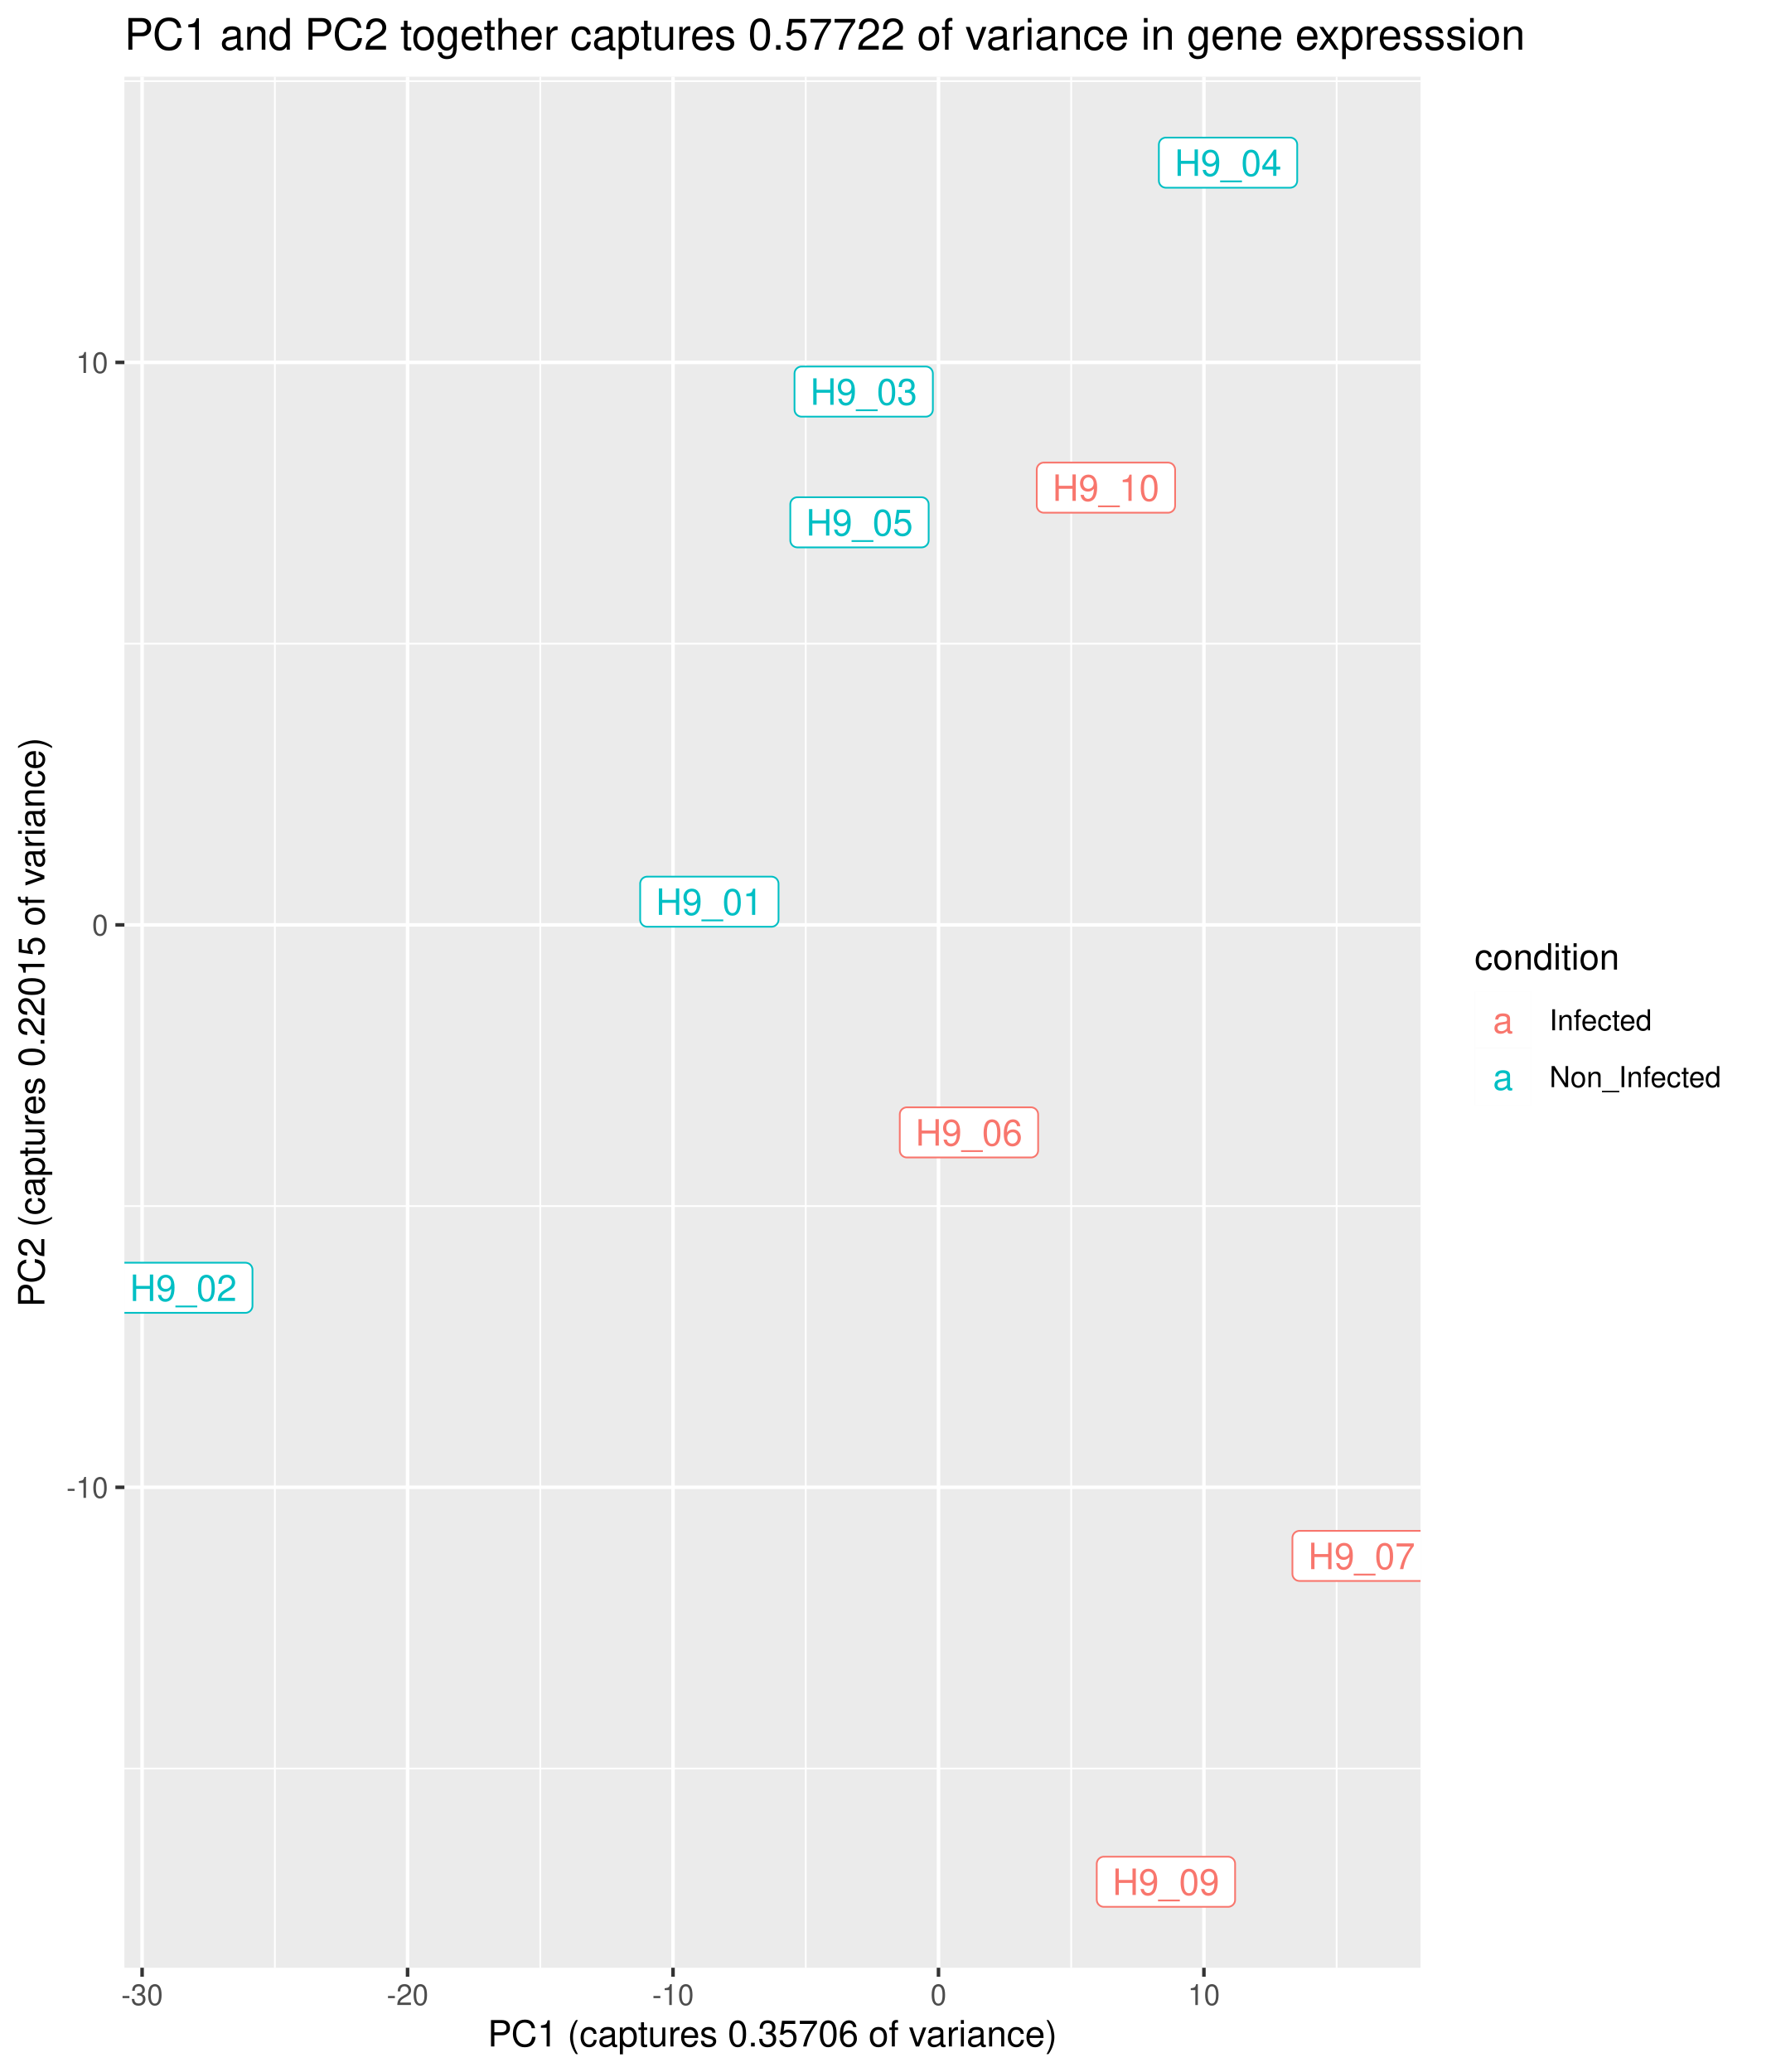
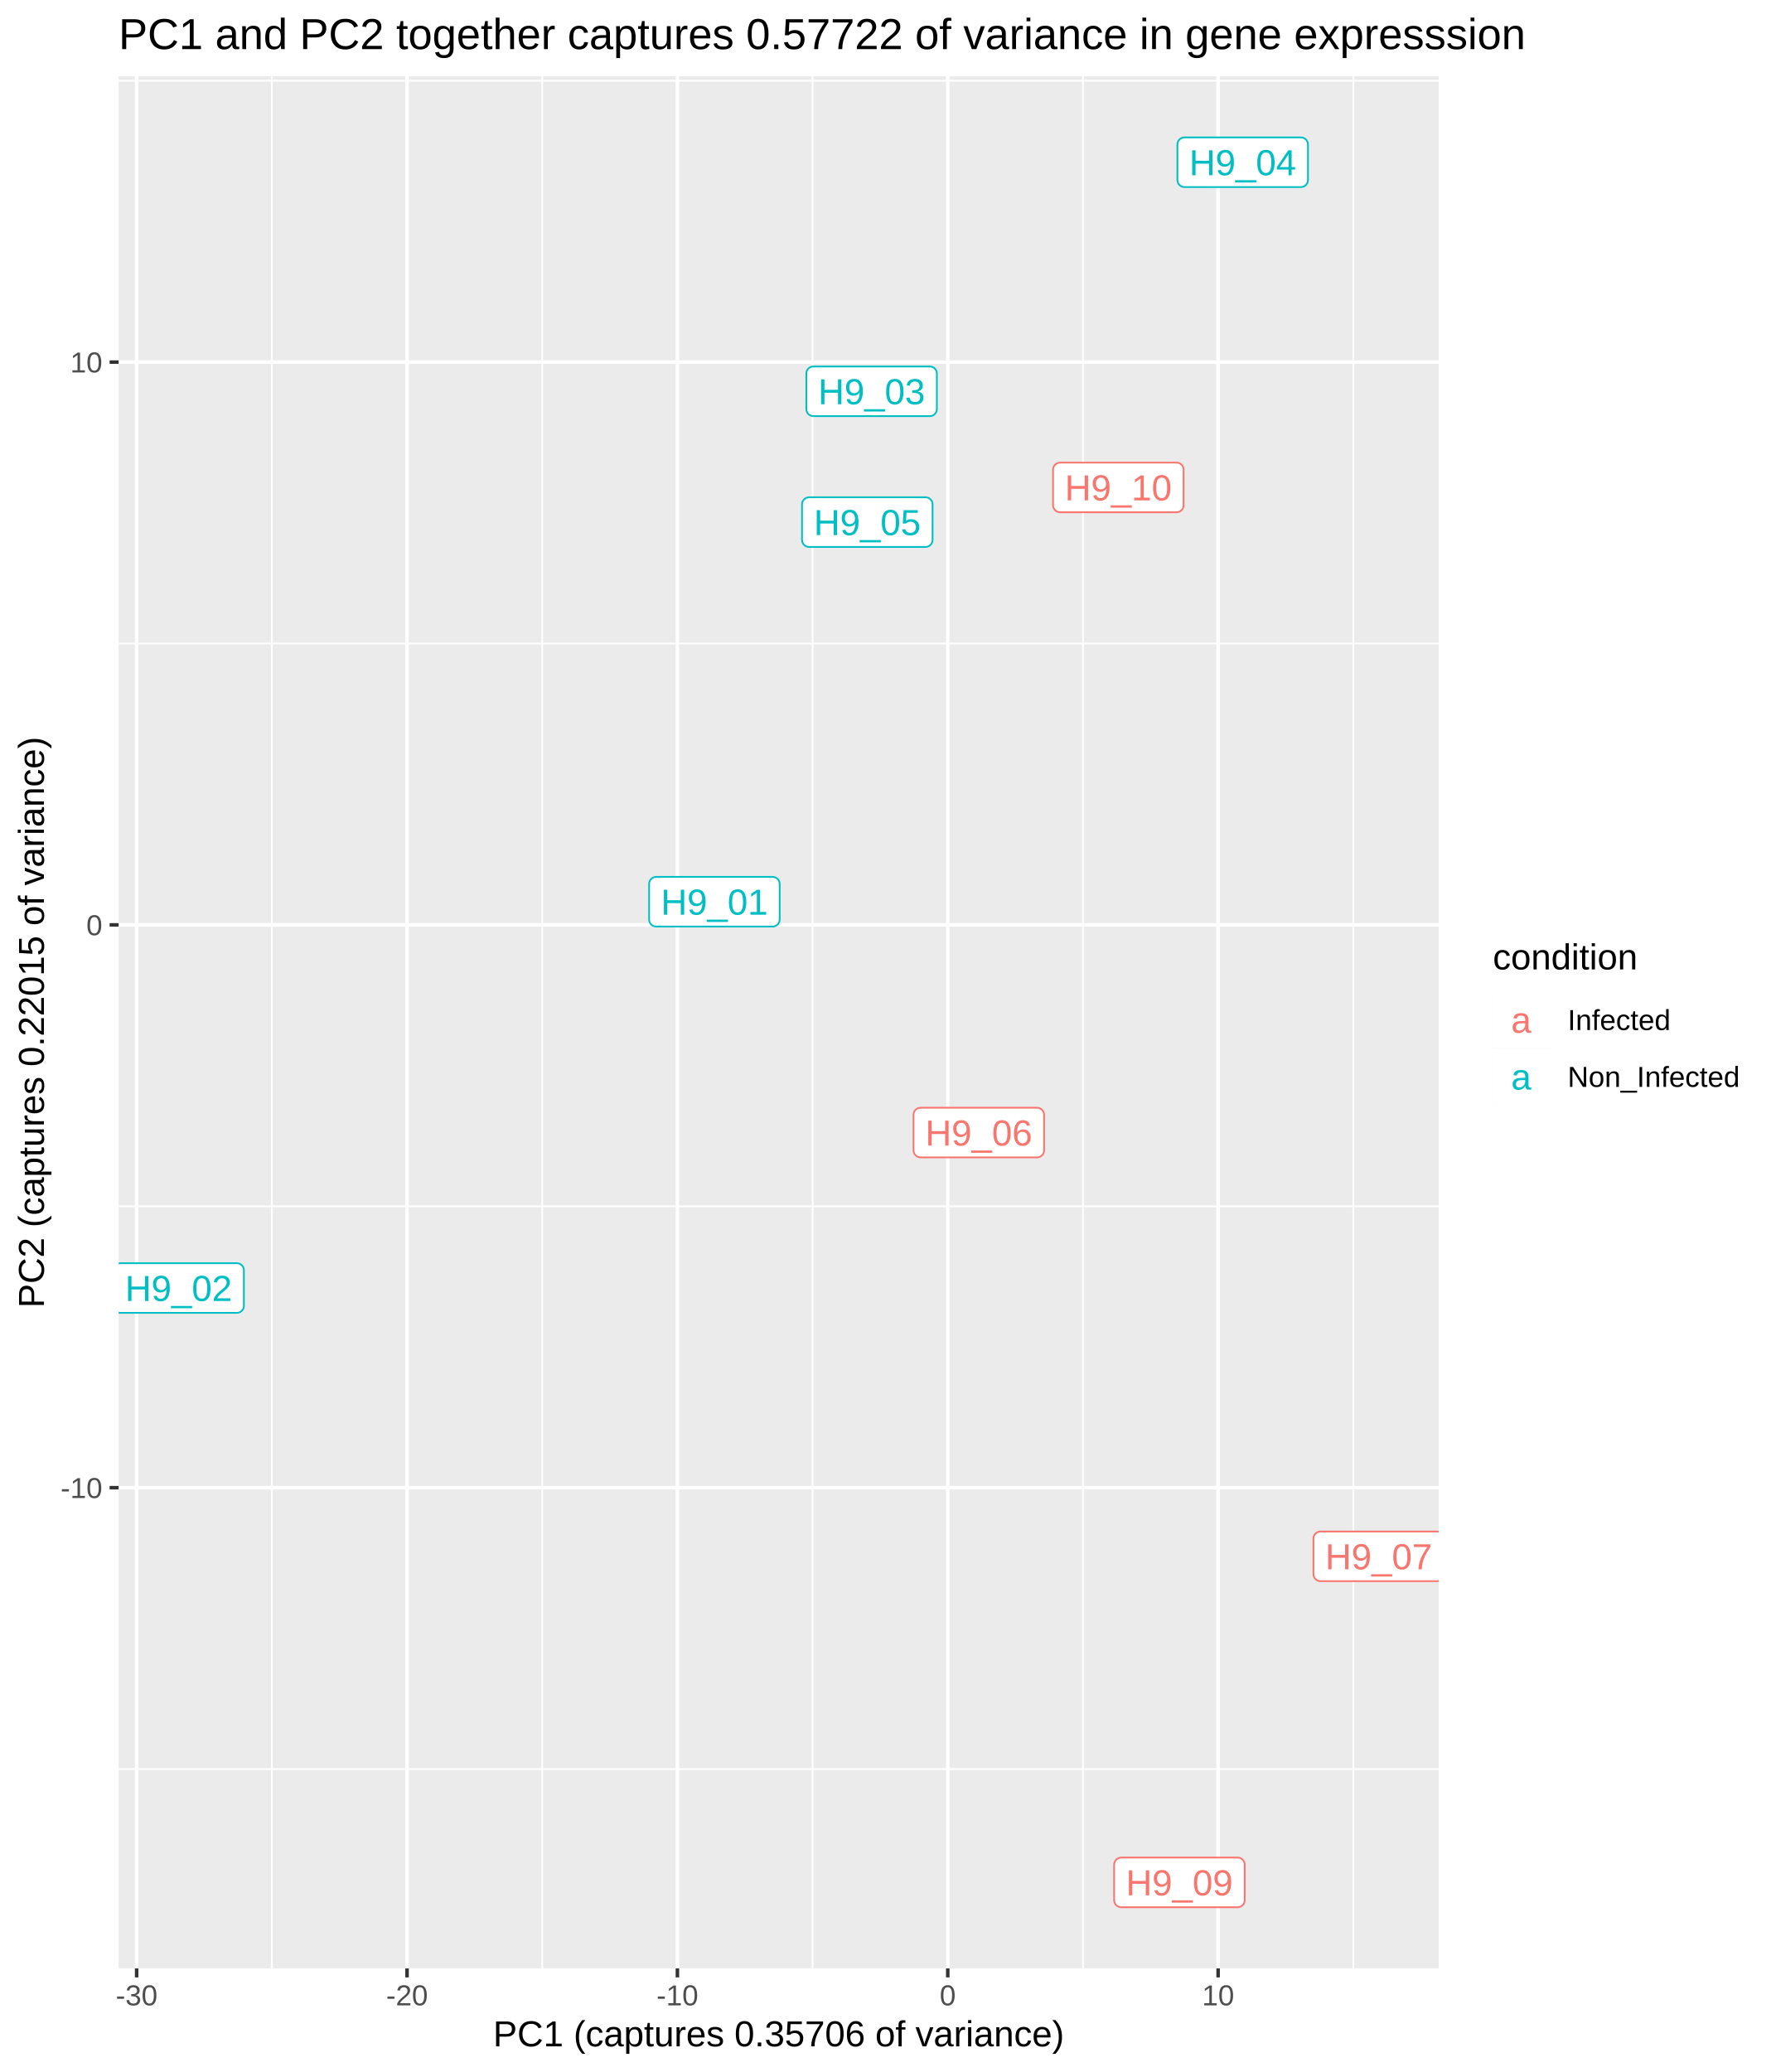
<svg xmlns="http://www.w3.org/2000/svg" class="svglite" width="540.00pt" height="630.00pt" viewBox="0 0 540.00 630.00">
  <defs>
    <style type="text/css">
    .svglite line, .svglite polyline, .svglite polygon, .svglite path, .svglite rect, .svglite circle {
      fill: none;
      stroke: #000000;
      stroke-linecap: round;
      stroke-linejoin: round;
      stroke-miterlimit: 10.00;
    }
    .svglite text {
      white-space: pre;
    }
  </style>
  </defs>
  <rect width="100%" height="100%" style="stroke: none; fill: #FFFFFF;" />
  <defs>
    <clipPath id="cpMC4wMHw1NDAuMDB8MC4wMHw2MzAuMDA=">
      <rect x="0.00" y="0.00" width="540.00" height="630.00" />
    </clipPath>
  </defs>
  <g clip-path="url(#cpMC4wMHw1NDAuMDB8MC4wMHw2MzAuMDA=)">
-     <rect x="0.00" y="0.00" width="540.00" height="630.00" style="stroke-width: 1.07; stroke: #FFFFFF; fill: #FFFFFF;" />
+     <rect x="0" y="0.00" width="540.00" height="630.00" style="stroke-width: 1.07; stroke: #FFFFFF; fill: #FFFFFF;" />
  </g>
  <defs>
-     <clipPath id="cpMzcuODN8NDMxLjk0fDIzLjMyfDU5OC4yOQ==">
-       <rect x="37.83" y="23.32" width="394.12" height="574.97" />
+     <clipPath id="cpMzYuMDd8NDM3LjQ4fDIzLjE4fDU5OC41MA==">
+       <rect x="36.07" y="23.18" width="401.41" height="575.33" />
    </clipPath>
  </defs>
-   <g clip-path="url(#cpMzcuODN8NDMxLjk0fDIzLjMyfDU5OC4yOQ==)">
-     <rect x="37.83" y="23.32" width="394.12" height="574.97" style="stroke-width: 1.07; stroke: none; fill: #EBEBEB;" />
-     <polyline points="37.83,537.73 431.94,537.73 " style="stroke-width: 0.53; stroke: #FFFFFF; stroke-linecap: butt;" />
-     <polyline points="37.83,366.72 431.94,366.72 " style="stroke-width: 0.53; stroke: #FFFFFF; stroke-linecap: butt;" />
-     <polyline points="37.83,195.70 431.94,195.70 " style="stroke-width: 0.53; stroke: #FFFFFF; stroke-linecap: butt;" />
-     <polyline points="37.83,24.68 431.94,24.68 " style="stroke-width: 0.53; stroke: #FFFFFF; stroke-linecap: butt;" />
-     <polyline points="83.57,598.29 83.57,23.32 " style="stroke-width: 0.53; stroke: #FFFFFF; stroke-linecap: butt;" />
-     <polyline points="164.29,598.29 164.29,23.32 " style="stroke-width: 0.53; stroke: #FFFFFF; stroke-linecap: butt;" />
-     <polyline points="245.01,598.29 245.01,23.32 " style="stroke-width: 0.53; stroke: #FFFFFF; stroke-linecap: butt;" />
-     <polyline points="325.72,598.29 325.72,23.32 " style="stroke-width: 0.53; stroke: #FFFFFF; stroke-linecap: butt;" />
-     <polyline points="406.44,598.29 406.44,23.32 " style="stroke-width: 0.53; stroke: #FFFFFF; stroke-linecap: butt;" />
-     <polyline points="37.83,452.22 431.94,452.22 " style="stroke-width: 1.07; stroke: #FFFFFF; stroke-linecap: butt;" />
-     <polyline points="37.83,281.21 431.94,281.21 " style="stroke-width: 1.07; stroke: #FFFFFF; stroke-linecap: butt;" />
-     <polyline points="37.83,110.19 431.94,110.19 " style="stroke-width: 1.07; stroke: #FFFFFF; stroke-linecap: butt;" />
-     <polyline points="43.21,598.29 43.21,23.32 " style="stroke-width: 1.07; stroke: #FFFFFF; stroke-linecap: butt;" />
-     <polyline points="123.93,598.29 123.93,23.32 " style="stroke-width: 1.07; stroke: #FFFFFF; stroke-linecap: butt;" />
-     <polyline points="204.65,598.29 204.65,23.32 " style="stroke-width: 1.07; stroke: #FFFFFF; stroke-linecap: butt;" />
-     <polyline points="285.37,598.29 285.37,23.32 " style="stroke-width: 1.07; stroke: #FFFFFF; stroke-linecap: butt;" />
-     <polyline points="366.08,598.29 366.08,23.32 " style="stroke-width: 1.07; stroke: #FFFFFF; stroke-linecap: butt;" />
-     <polygon points="196.82,281.78 234.57,281.78 234.48,281.78 234.83,281.77 235.17,281.70 235.49,281.58 235.79,281.40 236.06,281.18 236.29,280.92 236.48,280.63 236.62,280.31 236.70,279.97 236.73,279.62 236.73,279.62 236.73,268.70 236.73,268.70 236.70,268.36 236.62,268.02 236.48,267.70 236.29,267.40 236.06,267.14 235.79,266.92 235.49,266.75 235.17,266.63 234.83,266.56 234.57,266.54 196.82,266.54 197.08,266.56 196.73,266.54 196.39,266.59 196.05,266.68 195.74,266.83 195.45,267.03 195.20,267.27 194.99,267.55 194.83,267.86 194.72,268.19 194.66,268.53 194.66,268.70 194.66,279.62 194.66,279.45 194.66,279.80 194.72,280.14 194.83,280.47 194.99,280.78 195.20,281.06 195.45,281.30 195.74,281.50 196.05,281.64 196.39,281.74 196.73,281.78 " style="stroke-width: 0.53; stroke: #00BFC4; fill: #FFFFFF;" />
-     <text x="215.69" y="278.18" text-anchor="middle" style="font-size: 11.04px;fill: #00BFC4; font-family: &quot;Nimbus Sans&quot;;" textLength="34.87px" lengthAdjust="spacingAndGlyphs">H9_01</text>
-     <polygon points="36.86,399.17 74.61,399.17 74.53,399.17 74.87,399.16 75.22,399.09 75.54,398.96 75.84,398.79 76.11,398.57 76.34,398.31 76.53,398.02 76.66,397.70 76.75,397.36 76.77,397.01 76.77,397.01 76.77,386.09 76.77,386.09 76.75,385.74 76.66,385.41 76.53,385.09 76.34,384.79 76.11,384.53 75.84,384.31 75.54,384.14 75.22,384.02 74.87,383.95 74.61,383.93 36.86,383.93 37.12,383.95 36.78,383.93 36.43,383.97 36.10,384.07 35.78,384.22 35.50,384.42 35.25,384.66 35.04,384.94 34.88,385.24 34.77,385.57 34.71,385.92 34.70,386.09 34.70,397.01 34.71,396.84 34.71,397.19 34.77,397.53 34.88,397.86 35.04,398.17 35.25,398.45 35.50,398.69 35.78,398.88 36.10,399.03 36.43,399.13 36.78,399.17 " style="stroke-width: 0.53; stroke: #00BFC4; fill: #FFFFFF;" />
-     <text x="55.74" y="395.57" text-anchor="middle" style="font-size: 11.04px;fill: #00BFC4; font-family: &quot;Nimbus Sans&quot;;" textLength="34.87px" lengthAdjust="spacingAndGlyphs">H9_02</text>
-     <polygon points="243.75,126.68 281.50,126.68 281.41,126.68 281.76,126.67 282.10,126.60 282.43,126.47 282.73,126.30 283.00,126.08 283.23,125.82 283.41,125.53 283.55,125.21 283.63,124.87 283.66,124.52 283.66,124.52 283.66,113.60 283.66,113.60 283.63,113.25 283.55,112.92 283.41,112.60 283.23,112.30 283.00,112.04 282.73,111.82 282.43,111.65 282.10,111.52 281.76,111.46 281.50,111.44 243.75,111.44 244.01,111.46 243.66,111.44 243.32,111.48 242.99,111.58 242.67,111.73 242.38,111.93 242.13,112.17 241.93,112.44 241.76,112.75 241.65,113.08 241.60,113.43 241.59,113.60 241.59,124.52 241.60,124.35 241.60,124.70 241.65,125.04 241.76,125.37 241.93,125.68 242.13,125.95 242.38,126.19 242.67,126.39 242.99,126.54 243.32,126.64 243.66,126.68 " style="stroke-width: 0.53; stroke: #00BFC4; fill: #FFFFFF;" />
-     <text x="262.63" y="123.08" text-anchor="middle" style="font-size: 11.04px;fill: #00BFC4; font-family: &quot;Nimbus Sans&quot;;" textLength="34.87px" lengthAdjust="spacingAndGlyphs">H9_03</text>
-     <polygon points="354.54,57.08 392.29,57.08 392.20,57.08 392.55,57.06 392.89,56.99 393.22,56.87 393.52,56.70 393.79,56.48 394.02,56.22 394.20,55.92 394.34,55.60 394.42,55.26 394.45,54.92 394.45,54.92 394.45,44.00 394.45,44.00 394.42,43.65 394.34,43.31 394.20,42.99 394.02,42.70 393.79,42.44 393.52,42.22 393.22,42.04 392.89,41.92 392.55,41.85 392.29,41.84 354.54,41.84 354.80,41.85 354.45,41.84 354.11,41.88 353.77,41.98 353.46,42.12 353.17,42.32 352.92,42.56 352.71,42.84 352.55,43.15 352.44,43.48 352.39,43.82 352.38,44.00 352.38,54.92 352.39,54.74 352.39,55.09 352.44,55.43 352.55,55.76 352.71,56.07 352.92,56.35 353.17,56.59 353.46,56.79 353.77,56.94 354.11,57.03 354.45,57.08 " style="stroke-width: 0.53; stroke: #00BFC4; fill: #FFFFFF;" />
-     <text x="373.41" y="53.48" text-anchor="middle" style="font-size: 11.04px;fill: #00BFC4; font-family: &quot;Nimbus Sans&quot;;" textLength="34.87px" lengthAdjust="spacingAndGlyphs">H9_04</text>
-     <polygon points="242.47,166.44 280.22,166.44 280.13,166.43 280.48,166.42 280.82,166.35 281.14,166.23 281.44,166.05 281.71,165.83 281.94,165.57 282.13,165.28 282.27,164.96 282.35,164.62 282.38,164.28 282.38,164.28 282.38,153.35 282.38,153.35 282.35,153.01 282.27,152.67 282.13,152.35 281.94,152.06 281.71,151.80 281.44,151.58 281.14,151.40 280.82,151.28 280.48,151.21 280.22,151.19 242.47,151.19 242.73,151.21 242.38,151.19 242.04,151.24 241.70,151.33 241.39,151.48 241.10,151.68 240.85,151.92 240.64,152.20 240.48,152.51 240.37,152.84 240.32,153.18 240.31,153.35 240.31,164.28 240.32,164.10 240.32,164.45 240.37,164.79 240.48,165.12 240.64,165.43 240.85,165.71 241.10,165.95 241.39,166.15 241.70,166.30 242.04,166.39 242.38,166.43 " style="stroke-width: 0.53; stroke: #00BFC4; fill: #FFFFFF;" />
-     <text x="261.34" y="162.84" text-anchor="middle" style="font-size: 11.04px;fill: #00BFC4; font-family: &quot;Nimbus Sans&quot;;" textLength="34.87px" lengthAdjust="spacingAndGlyphs">H9_05</text>
-     <polygon points="275.76,351.93 313.51,351.93 313.42,351.93 313.77,351.92 314.11,351.85 314.43,351.72 314.73,351.55 315.00,351.33 315.23,351.07 315.42,350.77 315.56,350.46 315.64,350.12 315.67,349.77 315.67,349.77 315.67,338.85 315.67,338.85 315.64,338.50 315.56,338.16 315.42,337.84 315.23,337.55 315.00,337.29 314.73,337.07 314.43,336.90 314.11,336.77 313.77,336.70 313.51,336.69 275.76,336.69 276.02,336.70 275.67,336.69 275.33,336.73 274.99,336.83 274.68,336.98 274.39,337.18 274.14,337.42 273.93,337.69 273.77,338.00 273.66,338.33 273.61,338.67 273.60,338.85 273.60,349.77 273.61,349.60 273.61,349.94 273.66,350.29 273.77,350.62 273.93,350.93 274.14,351.20 274.39,351.44 274.68,351.64 274.99,351.79 275.33,351.89 275.67,351.93 " style="stroke-width: 0.53; stroke: #F8766D; fill: #FFFFFF;" />
-     <text x="294.63" y="348.33" text-anchor="middle" style="font-size: 11.04px;fill: #F8766D; font-family: &quot;Nimbus Sans&quot;;" textLength="34.87px" lengthAdjust="spacingAndGlyphs">H9_06</text>
-     <polygon points="395.15,480.70 432.90,480.70 432.81,480.70 433.16,480.68 433.50,480.61 433.83,480.49 434.13,480.32 434.40,480.10 434.63,479.84 434.81,479.54 434.95,479.22 435.03,478.88 435.06,478.54 435.06,478.54 435.06,467.62 435.06,467.62 435.03,467.27 434.95,466.93 434.81,466.61 434.63,466.32 434.40,466.06 434.13,465.84 433.83,465.66 433.50,465.54 433.16,465.47 432.90,465.46 395.15,465.46 395.41,465.47 395.06,465.46 394.72,465.50 394.39,465.60 394.07,465.75 393.79,465.94 393.53,466.18 393.33,466.46 393.16,466.77 393.05,467.10 393.00,467.44 392.99,467.62 392.99,478.54 393.00,478.36 393.00,478.71 393.05,479.06 393.16,479.38 393.33,479.69 393.53,479.97 393.79,480.21 394.07,480.41 394.39,480.56 394.72,480.65 395.06,480.70 " style="stroke-width: 0.53; stroke: #F8766D; fill: #FFFFFF;" />
-     <text x="414.03" y="477.10" text-anchor="middle" style="font-size: 11.04px;fill: #F8766D; font-family: &quot;Nimbus Sans&quot;;" textLength="34.87px" lengthAdjust="spacingAndGlyphs">H9_07</text>
-     <polygon points="335.65,579.78 373.40,579.78 373.32,579.78 373.66,579.77 374.01,579.70 374.33,579.57 374.63,579.40 374.90,579.18 375.13,578.92 375.32,578.62 375.45,578.30 375.54,577.97 375.56,577.62 375.56,577.62 375.56,566.70 375.56,566.70 375.54,566.35 375.45,566.01 375.32,565.69 375.13,565.40 374.90,565.14 374.63,564.92 374.33,564.75 374.01,564.62 373.66,564.55 373.40,564.54 335.65,564.54 335.92,564.55 335.57,564.54 335.22,564.58 334.89,564.68 334.57,564.83 334.29,565.03 334.04,565.27 333.83,565.54 333.67,565.85 333.56,566.18 333.50,566.52 333.49,566.70 333.49,577.62 333.50,577.45 333.50,577.79 333.56,578.14 333.67,578.47 333.83,578.78 334.04,579.05 334.29,579.29 334.57,579.49 334.89,579.64 335.22,579.74 335.57,579.78 " style="stroke-width: 0.53; stroke: #F8766D; fill: #FFFFFF;" />
-     <text x="354.53" y="576.18" text-anchor="middle" style="font-size: 11.04px;fill: #F8766D; font-family: &quot;Nimbus Sans&quot;;" textLength="34.87px" lengthAdjust="spacingAndGlyphs">H9_09</text>
-     <polygon points="317.41,155.89 355.16,155.89 355.07,155.89 355.42,155.88 355.76,155.81 356.09,155.68 356.39,155.51 356.66,155.29 356.89,155.03 357.07,154.74 357.21,154.42 357.29,154.08 357.32,153.73 357.32,153.73 357.32,142.81 357.32,142.81 357.29,142.46 357.21,142.13 357.07,141.81 356.89,141.51 356.66,141.25 356.39,141.03 356.09,140.86 355.76,140.74 355.42,140.67 355.16,140.65 317.41,140.65 317.67,140.67 317.32,140.65 316.98,140.69 316.64,140.79 316.33,140.94 316.04,141.14 315.79,141.38 315.58,141.66 315.42,141.96 315.31,142.29 315.26,142.64 315.25,142.81 315.25,153.73 315.26,153.56 315.26,153.91 315.31,154.25 315.42,154.58 315.58,154.89 315.79,155.17 316.04,155.41 316.33,155.60 316.64,155.75 316.98,155.85 317.32,155.89 " style="stroke-width: 0.53; stroke: #F8766D; fill: #FFFFFF;" />
-     <text x="336.28" y="152.29" text-anchor="middle" style="font-size: 11.04px;fill: #F8766D; font-family: &quot;Nimbus Sans&quot;;" textLength="34.87px" lengthAdjust="spacingAndGlyphs">H9_10</text>
+   <g clip-path="url(#cpMzYuMDd8NDM3LjQ4fDIzLjE4fDU5OC41MA==)">
+     <rect x="36.07" y="23.18" width="401.41" height="575.33" style="stroke-width: 1.07; stroke: none; fill: #EBEBEB;" />
+     <polyline points="36.07,537.90 437.48,537.90 " style="stroke-width: 0.53; stroke: #FFFFFF; stroke-linecap: butt;" />
+     <polyline points="36.07,366.78 437.48,366.78 " style="stroke-width: 0.53; stroke: #FFFFFF; stroke-linecap: butt;" />
+     <polyline points="36.07,195.66 437.48,195.66 " style="stroke-width: 0.53; stroke: #FFFFFF; stroke-linecap: butt;" />
+     <polyline points="36.07,24.54 437.48,24.54 " style="stroke-width: 0.53; stroke: #FFFFFF; stroke-linecap: butt;" />
+     <polyline points="82.66,598.50 82.66,23.18 " style="stroke-width: 0.53; stroke: #FFFFFF; stroke-linecap: butt;" />
+     <polyline points="164.87,598.50 164.87,23.18 " style="stroke-width: 0.53; stroke: #FFFFFF; stroke-linecap: butt;" />
+     <polyline points="247.08,598.50 247.08,23.18 " style="stroke-width: 0.53; stroke: #FFFFFF; stroke-linecap: butt;" />
+     <polyline points="329.30,598.50 329.30,23.18 " style="stroke-width: 0.53; stroke: #FFFFFF; stroke-linecap: butt;" />
+     <polyline points="411.51,598.50 411.51,23.18 " style="stroke-width: 0.53; stroke: #FFFFFF; stroke-linecap: butt;" />
+     <polyline points="36.07,452.34 437.48,452.34 " style="stroke-width: 1.07; stroke: #FFFFFF; stroke-linecap: butt;" />
+     <polyline points="36.07,281.22 437.48,281.22 " style="stroke-width: 1.07; stroke: #FFFFFF; stroke-linecap: butt;" />
+     <polyline points="36.07,110.10 437.48,110.10 " style="stroke-width: 1.07; stroke: #FFFFFF; stroke-linecap: butt;" />
+     <polyline points="41.55,598.50 41.55,23.18 " style="stroke-width: 1.07; stroke: #FFFFFF; stroke-linecap: butt;" />
+     <polyline points="123.77,598.50 123.77,23.18 " style="stroke-width: 1.07; stroke: #FFFFFF; stroke-linecap: butt;" />
+     <polyline points="205.98,598.50 205.98,23.18 " style="stroke-width: 1.07; stroke: #FFFFFF; stroke-linecap: butt;" />
+     <polyline points="288.19,598.50 288.19,23.18 " style="stroke-width: 1.07; stroke: #FFFFFF; stroke-linecap: butt;" />
+     <polyline points="370.40,598.50 370.40,23.18 " style="stroke-width: 1.07; stroke: #FFFFFF; stroke-linecap: butt;" />
+     <polygon points="199.54,281.72 234.92,281.72 234.83,281.72 235.18,281.71 235.52,281.64 235.84,281.51 236.15,281.34 236.41,281.12 236.64,280.86 236.83,280.57 236.97,280.25 237.05,279.91 237.08,279.56 237.08,279.56 237.08,268.78 237.08,268.78 237.05,268.44 236.97,268.10 236.83,267.78 236.64,267.49 236.41,267.23 236.15,267.01 235.84,266.83 235.52,266.71 235.18,266.64 234.92,266.62 199.54,266.62 199.80,266.64 199.45,266.63 199.11,266.67 198.77,266.76 198.46,266.91 198.17,267.11 197.92,267.35 197.71,267.63 197.55,267.94 197.44,268.27 197.38,268.61 197.38,268.78 197.38,279.56 197.38,279.39 197.38,279.74 197.44,280.08 197.55,280.41 197.71,280.72 197.92,281.00 198.17,281.24 198.46,281.43 198.77,281.58 199.11,281.68 199.45,281.72 " style="stroke-width: 0.53; stroke: #00BFC4; fill: #FFFFFF;" />
+     <text x="217.23" y="278.12" text-anchor="middle" style="font-size: 11.04px;fill: #00BFC4; font-family: &quot;Arial&quot;;" textLength="32.50px" lengthAdjust="spacingAndGlyphs">H9_01</text>
+     <polygon points="36.62,399.18 72.00,399.18 71.92,399.18 72.26,399.17 72.61,399.10 72.93,398.97 73.23,398.80 73.50,398.58 73.73,398.32 73.92,398.03 74.05,397.71 74.14,397.37 74.16,397.02 74.16,397.02 74.16,386.24 74.16,386.24 74.14,385.90 74.05,385.56 73.92,385.24 73.73,384.95 73.50,384.69 73.23,384.47 72.93,384.29 72.61,384.17 72.26,384.10 72.00,384.08 36.62,384.08 36.88,384.10 36.54,384.09 36.19,384.13 35.86,384.23 35.54,384.37 35.26,384.57 35.01,384.81 34.80,385.09 34.64,385.40 34.53,385.73 34.47,386.07 34.46,386.24 34.46,397.02 34.47,396.85 34.47,397.20 34.53,397.54 34.64,397.87 34.80,398.18 35.01,398.46 35.26,398.70 35.54,398.89 35.86,399.04 36.19,399.14 36.54,399.18 " style="stroke-width: 0.53; stroke: #00BFC4; fill: #FFFFFF;" />
+     <text x="54.31" y="395.58" text-anchor="middle" style="font-size: 11.04px;fill: #00BFC4; font-family: &quot;Arial&quot;;" textLength="32.50px" lengthAdjust="spacingAndGlyphs">H9_02</text>
+     <polygon points="247.34,126.52 282.72,126.52 282.63,126.52 282.98,126.51 283.32,126.44 283.65,126.32 283.95,126.14 284.22,125.92 284.45,125.66 284.63,125.37 284.77,125.05 284.85,124.71 284.88,124.36 284.88,124.36 284.88,113.59 284.88,113.59 284.85,113.24 284.77,112.90 284.63,112.58 284.45,112.29 284.22,112.03 283.95,111.81 283.65,111.63 283.32,111.51 282.98,111.44 282.72,111.43 247.34,111.43 247.60,111.44 247.25,111.43 246.91,111.47 246.57,111.57 246.26,111.72 245.97,111.91 245.72,112.15 245.51,112.43 245.35,112.74 245.24,113.07 245.19,113.41 245.18,113.59 245.18,124.36 245.19,124.19 245.19,124.54 245.24,124.88 245.35,125.21 245.51,125.52 245.72,125.80 245.97,126.04 246.26,126.24 246.57,126.38 246.91,126.48 247.25,126.52 " style="stroke-width: 0.53; stroke: #00BFC4; fill: #FFFFFF;" />
+     <text x="265.03" y="122.92" text-anchor="middle" style="font-size: 11.04px;fill: #00BFC4; font-family: &quot;Arial&quot;;" textLength="32.50px" lengthAdjust="spacingAndGlyphs">H9_03</text>
+     <polygon points="360.18,56.88 395.56,56.88 395.47,56.88 395.82,56.86 396.16,56.79 396.48,56.67 396.79,56.50 397.06,56.28 397.29,56.02 397.47,55.72 397.61,55.40 397.69,55.06 397.72,54.72 397.72,54.72 397.72,43.94 397.72,43.94 397.69,43.59 397.61,43.26 397.47,42.94 397.29,42.64 397.06,42.38 396.79,42.16 396.48,41.99 396.16,41.86 395.82,41.80 395.56,41.78 360.18,41.78 360.44,41.80 360.09,41.78 359.75,41.82 359.41,41.92 359.10,42.07 358.81,42.27 358.56,42.51 358.35,42.78 358.19,43.09 358.08,43.42 358.03,43.77 358.02,43.94 358.02,54.72 358.03,54.54 358.03,54.89 358.08,55.23 358.19,55.56 358.35,55.87 358.56,56.15 358.81,56.39 359.10,56.59 359.41,56.74 359.75,56.83 360.09,56.88 " style="stroke-width: 0.53; stroke: #00BFC4; fill: #FFFFFF;" />
+     <text x="377.87" y="53.28" text-anchor="middle" style="font-size: 11.04px;fill: #00BFC4; font-family: &quot;Arial&quot;;" textLength="32.50px" lengthAdjust="spacingAndGlyphs">H9_04</text>
+     <polygon points="246.03,166.30 281.41,166.30 281.33,166.30 281.67,166.29 282.01,166.22 282.34,166.09 282.64,165.92 282.91,165.70 283.14,165.44 283.33,165.15 283.46,164.83 283.54,164.49 283.57,164.14 283.57,164.14 283.57,153.36 283.57,153.36 283.54,153.02 283.46,152.68 283.33,152.36 283.14,152.07 282.91,151.81 282.64,151.59 282.34,151.41 282.01,151.29 281.67,151.22 281.41,151.20 246.03,151.20 246.29,151.22 245.95,151.21 245.60,151.25 245.27,151.34 244.95,151.49 244.67,151.69 244.42,151.93 244.21,152.21 244.04,152.52 243.93,152.85 243.88,153.19 243.87,153.36 243.87,164.14 243.88,163.97 243.88,164.32 243.93,164.66 244.04,164.99 244.21,165.30 244.42,165.57 244.67,165.82 244.95,166.01 245.27,166.16 245.60,166.26 245.95,166.30 " style="stroke-width: 0.53; stroke: #00BFC4; fill: #FFFFFF;" />
+     <text x="263.72" y="162.70" text-anchor="middle" style="font-size: 11.04px;fill: #00BFC4; font-family: &quot;Arial&quot;;" textLength="32.50px" lengthAdjust="spacingAndGlyphs">H9_05</text>
+     <polygon points="279.94,351.91 315.32,351.91 315.23,351.91 315.58,351.90 315.92,351.83 316.25,351.70 316.55,351.53 316.82,351.31 317.05,351.05 317.23,350.76 317.37,350.44 317.45,350.10 317.48,349.75 317.48,349.75 317.48,338.97 317.48,338.97 317.45,338.63 317.37,338.29 317.23,337.97 317.05,337.68 316.82,337.42 316.55,337.20 316.25,337.02 315.92,336.90 315.58,336.83 315.32,336.81 279.94,336.81 280.20,336.83 279.85,336.82 279.51,336.86 279.17,336.95 278.86,337.10 278.57,337.30 278.32,337.54 278.11,337.82 277.95,338.13 277.84,338.46 277.79,338.80 277.78,338.97 277.78,349.75 277.79,349.58 277.79,349.93 277.84,350.27 277.95,350.60 278.11,350.91 278.32,351.18 278.57,351.43 278.86,351.62 279.17,351.77 279.51,351.87 279.85,351.91 " style="stroke-width: 0.53; stroke: #F8766D; fill: #FFFFFF;" />
+     <text x="297.63" y="348.31" text-anchor="middle" style="font-size: 11.04px;fill: #F8766D; font-family: &quot;Arial&quot;;" textLength="32.50px" lengthAdjust="spacingAndGlyphs">H9_06</text>
+     <polygon points="401.54,480.76 436.92,480.76 436.84,480.76 437.18,480.74 437.52,480.67 437.85,480.55 438.15,480.38 438.42,480.16 438.65,479.90 438.83,479.60 438.97,479.28 439.05,478.94 439.08,478.60 439.08,478.60 439.08,467.82 439.08,467.82 439.05,467.47 438.97,467.14 438.83,466.82 438.65,466.52 438.42,466.26 438.15,466.04 437.85,465.87 437.52,465.75 437.18,465.68 436.92,465.66 401.54,465.66 401.80,465.68 401.45,465.66 401.11,465.70 400.78,465.80 400.46,465.95 400.18,466.15 399.92,466.39 399.72,466.67 399.55,466.97 399.44,467.30 399.39,467.65 399.38,467.82 399.38,478.60 399.39,478.42 399.39,478.77 399.44,479.12 399.55,479.44 399.72,479.75 399.92,480.03 400.18,480.27 400.46,480.47 400.78,480.62 401.11,480.71 401.45,480.76 " style="stroke-width: 0.53; stroke: #F8766D; fill: #FFFFFF;" />
+     <text x="419.23" y="477.16" text-anchor="middle" style="font-size: 11.04px;fill: #F8766D; font-family: &quot;Arial&quot;;" textLength="32.50px" lengthAdjust="spacingAndGlyphs">H9_07</text>
+     <polygon points="340.94,579.90 376.32,579.90 376.24,579.90 376.58,579.89 376.93,579.82 377.25,579.69 377.55,579.52 377.82,579.30 378.05,579.04 378.24,578.75 378.37,578.43 378.46,578.09 378.48,577.74 378.48,577.74 378.48,566.96 378.48,566.96 378.46,566.62 378.37,566.28 378.24,565.96 378.05,565.67 377.82,565.41 377.55,565.19 377.25,565.01 376.93,564.89 376.58,564.82 376.32,564.80 340.94,564.80 341.20,564.82 340.86,564.81 340.51,564.85 340.18,564.94 339.86,565.09 339.58,565.29 339.33,565.53 339.12,565.81 338.96,566.12 338.85,566.45 338.79,566.79 338.78,566.96 338.78,577.74 338.79,577.57 338.79,577.92 338.85,578.26 338.96,578.59 339.12,578.90 339.33,579.17 339.58,579.41 339.86,579.61 340.18,579.76 340.51,579.86 340.86,579.90 " style="stroke-width: 0.53; stroke: #F8766D; fill: #FFFFFF;" />
+     <text x="358.63" y="576.30" text-anchor="middle" style="font-size: 11.04px;fill: #F8766D; font-family: &quot;Arial&quot;;" textLength="32.50px" lengthAdjust="spacingAndGlyphs">H9_09</text>
+     <polygon points="322.36,155.75 357.74,155.75 357.65,155.75 358.00,155.74 358.34,155.67 358.67,155.55 358.97,155.37 359.24,155.15 359.47,154.89 359.65,154.60 359.79,154.28 359.87,153.94 359.90,153.59 359.90,153.59 359.90,142.82 359.90,142.82 359.87,142.47 359.79,142.13 359.65,141.81 359.47,141.52 359.24,141.26 358.97,141.04 358.67,140.86 358.34,140.74 358.00,140.67 357.74,140.66 322.36,140.66 322.62,140.67 322.27,140.66 321.93,140.70 321.60,140.80 321.28,140.94 321.00,141.14 320.74,141.38 320.54,141.66 320.37,141.97 320.26,142.30 320.21,142.64 320.20,142.82 320.20,153.59 320.21,153.42 320.21,153.77 320.26,154.11 320.37,154.44 320.54,154.75 320.74,155.03 321.00,155.27 321.28,155.46 321.60,155.61 321.93,155.71 322.27,155.75 " style="stroke-width: 0.53; stroke: #F8766D; fill: #FFFFFF;" />
+     <text x="340.05" y="152.15" text-anchor="middle" style="font-size: 11.04px;fill: #F8766D; font-family: &quot;Arial&quot;;" textLength="32.50px" lengthAdjust="spacingAndGlyphs">H9_10</text>
  </g>
  <g clip-path="url(#cpMC4wMHw1NDAuMDB8MC4wMHw2MzAuMDA=)">
-     <text x="32.89" y="455.43" text-anchor="end" style="font-size: 8.80px;fill: #4D4D4D; font-family: &quot;Nimbus Sans&quot;;" textLength="14.36px" lengthAdjust="spacingAndGlyphs">-10</text>
-     <text x="32.89" y="284.41" text-anchor="end" style="font-size: 8.80px;fill: #4D4D4D; font-family: &quot;Nimbus Sans&quot;;" textLength="5.59px" lengthAdjust="spacingAndGlyphs">0</text>
-     <text x="32.89" y="113.40" text-anchor="end" style="font-size: 8.80px;fill: #4D4D4D; font-family: &quot;Nimbus Sans&quot;;" textLength="11.19px" lengthAdjust="spacingAndGlyphs">10</text>
-     <polyline points="35.09,452.22 37.83,452.22 " style="stroke-width: 1.07; stroke: #333333; stroke-linecap: butt;" />
-     <polyline points="35.09,281.21 37.83,281.21 " style="stroke-width: 1.07; stroke: #333333; stroke-linecap: butt;" />
-     <polyline points="35.09,110.19 37.83,110.19 " style="stroke-width: 1.07; stroke: #333333; stroke-linecap: butt;" />
-     <polyline points="43.21,601.03 43.21,598.29 " style="stroke-width: 1.07; stroke: #333333; stroke-linecap: butt;" />
-     <polyline points="123.93,601.03 123.93,598.29 " style="stroke-width: 1.07; stroke: #333333; stroke-linecap: butt;" />
-     <polyline points="204.65,601.03 204.65,598.29 " style="stroke-width: 1.07; stroke: #333333; stroke-linecap: butt;" />
-     <polyline points="285.37,601.03 285.37,598.29 " style="stroke-width: 1.07; stroke: #333333; stroke-linecap: butt;" />
-     <polyline points="366.08,601.03 366.08,598.29 " style="stroke-width: 1.07; stroke: #333333; stroke-linecap: butt;" />
-     <text x="43.21" y="609.64" text-anchor="middle" style="font-size: 8.80px;fill: #4D4D4D; font-family: &quot;Nimbus Sans&quot;;" textLength="14.36px" lengthAdjust="spacingAndGlyphs">-30</text>
-     <text x="123.93" y="609.64" text-anchor="middle" style="font-size: 8.80px;fill: #4D4D4D; font-family: &quot;Nimbus Sans&quot;;" textLength="14.36px" lengthAdjust="spacingAndGlyphs">-20</text>
-     <text x="204.65" y="609.64" text-anchor="middle" style="font-size: 8.80px;fill: #4D4D4D; font-family: &quot;Nimbus Sans&quot;;" textLength="14.36px" lengthAdjust="spacingAndGlyphs">-10</text>
-     <text x="285.37" y="609.64" text-anchor="middle" style="font-size: 8.80px;fill: #4D4D4D; font-family: &quot;Nimbus Sans&quot;;" textLength="5.59px" lengthAdjust="spacingAndGlyphs">0</text>
-     <text x="366.08" y="609.64" text-anchor="middle" style="font-size: 8.80px;fill: #4D4D4D; font-family: &quot;Nimbus Sans&quot;;" textLength="11.19px" lengthAdjust="spacingAndGlyphs">10</text>
-     <text x="234.88" y="622.23" text-anchor="middle" style="font-size: 11.00px; font-family: &quot;Nimbus Sans&quot;;" textLength="195.17px" lengthAdjust="spacingAndGlyphs">PC1 (captures 0.35706 of variance)</text>
-     <text transform="translate(13.50,310.81) rotate(-90)" text-anchor="middle" style="font-size: 11.00px; font-family: &quot;Nimbus Sans&quot;;" textLength="195.17px" lengthAdjust="spacingAndGlyphs">PC2 (captures 0.22015 of variance)</text>
-     <rect x="442.90" y="280.15" width="91.62" height="61.31" style="stroke-width: 1.07; stroke: none; fill: #FFFFFF;" />
-     <text x="448.38" y="294.80" style="font-size: 11.00px; font-family: &quot;Nimbus Sans&quot;;" textLength="50.87px" lengthAdjust="spacingAndGlyphs">condition</text>
-     <rect x="448.38" y="301.42" width="17.28" height="17.28" style="stroke-width: 1.07; stroke: none; fill: #F2F2F2;" />
-     <rect x="448.38" y="301.42" width="17.28" height="17.28" style="stroke-width: 0.75; stroke: none; fill: #FFFFFF;" />
-     <text x="457.02" y="314.08" text-anchor="middle" style="font-size: 11.04px;fill: #F8766D; font-family: &quot;Nimbus Sans&quot;;" textLength="6.76px" lengthAdjust="spacingAndGlyphs">a</text>
-     <rect x="448.38" y="318.70" width="17.28" height="17.28" style="stroke-width: 1.07; stroke: none; fill: #F2F2F2;" />
-     <rect x="448.38" y="318.70" width="17.28" height="17.28" style="stroke-width: 0.75; stroke: none; fill: #FFFFFF;" />
-     <text x="457.02" y="331.36" text-anchor="middle" style="font-size: 11.04px;fill: #00BFC4; font-family: &quot;Nimbus Sans&quot;;" textLength="6.76px" lengthAdjust="spacingAndGlyphs">a</text>
-     <text x="471.14" y="313.27" style="font-size: 8.80px; font-family: &quot;Nimbus Sans&quot;;" textLength="35.96px" lengthAdjust="spacingAndGlyphs">Infected</text>
-     <text x="471.14" y="330.55" style="font-size: 8.80px; font-family: &quot;Nimbus Sans&quot;;" textLength="57.90px" lengthAdjust="spacingAndGlyphs">Non_Infected</text>
-     <text x="37.83" y="15.10" style="font-size: 13.20px; font-family: &quot;Nimbus Sans&quot;;" textLength="479.05px" lengthAdjust="spacingAndGlyphs">PC1 and PC2 together captures 0.57722 of variance in gene expresssion</text>
+     <text x="31.14" y="455.49" text-anchor="end" style="font-size: 8.80px;fill: #4D4D4D; font-family: &quot;Arial&quot;;" textLength="12.72px" lengthAdjust="spacingAndGlyphs">-10</text>
+     <text x="31.14" y="284.37" text-anchor="end" style="font-size: 8.80px;fill: #4D4D4D; font-family: &quot;Arial&quot;;" textLength="4.90px" lengthAdjust="spacingAndGlyphs">0</text>
+     <text x="31.14" y="113.25" text-anchor="end" style="font-size: 8.80px;fill: #4D4D4D; font-family: &quot;Arial&quot;;" textLength="9.79px" lengthAdjust="spacingAndGlyphs">10</text>
+     <polyline points="33.33,452.34 36.07,452.34 " style="stroke-width: 1.07; stroke: #333333; stroke-linecap: butt;" />
+     <polyline points="33.33,281.22 36.07,281.22 " style="stroke-width: 1.07; stroke: #333333; stroke-linecap: butt;" />
+     <polyline points="33.33,110.10 36.07,110.10 " style="stroke-width: 1.07; stroke: #333333; stroke-linecap: butt;" />
+     <polyline points="41.55,601.24 41.55,598.50 " style="stroke-width: 1.07; stroke: #333333; stroke-linecap: butt;" />
+     <polyline points="123.77,601.24 123.77,598.50 " style="stroke-width: 1.07; stroke: #333333; stroke-linecap: butt;" />
+     <polyline points="205.98,601.24 205.98,598.50 " style="stroke-width: 1.07; stroke: #333333; stroke-linecap: butt;" />
+     <polyline points="288.19,601.24 288.19,598.50 " style="stroke-width: 1.07; stroke: #333333; stroke-linecap: butt;" />
+     <polyline points="370.40,601.24 370.40,598.50 " style="stroke-width: 1.07; stroke: #333333; stroke-linecap: butt;" />
+     <text x="41.55" y="609.74" text-anchor="middle" style="font-size: 8.80px;fill: #4D4D4D; font-family: &quot;Arial&quot;;" textLength="12.72px" lengthAdjust="spacingAndGlyphs">-30</text>
+     <text x="123.77" y="609.74" text-anchor="middle" style="font-size: 8.80px;fill: #4D4D4D; font-family: &quot;Arial&quot;;" textLength="12.72px" lengthAdjust="spacingAndGlyphs">-20</text>
+     <text x="205.98" y="609.74" text-anchor="middle" style="font-size: 8.80px;fill: #4D4D4D; font-family: &quot;Arial&quot;;" textLength="12.72px" lengthAdjust="spacingAndGlyphs">-10</text>
+     <text x="288.19" y="609.74" text-anchor="middle" style="font-size: 8.80px;fill: #4D4D4D; font-family: &quot;Arial&quot;;" textLength="4.90px" lengthAdjust="spacingAndGlyphs">0</text>
+     <text x="370.40" y="609.74" text-anchor="middle" style="font-size: 8.80px;fill: #4D4D4D; font-family: &quot;Arial&quot;;" textLength="9.79px" lengthAdjust="spacingAndGlyphs">10</text>
+     <text x="236.77" y="622.20" text-anchor="middle" style="font-size: 11.00px; font-family: &quot;Arial&quot;;" textLength="173.72px" lengthAdjust="spacingAndGlyphs">PC1 (captures 0.35706 of variance)</text>
+     <text transform="translate(13.36,310.84) rotate(-90)" text-anchor="middle" style="font-size: 11.00px; font-family: &quot;Arial&quot;;" textLength="173.72px" lengthAdjust="spacingAndGlyphs">PC2 (captures 0.22015 of variance)</text>
+     <rect x="448.44" y="280.24" width="86.08" height="61.19" style="stroke-width: 1.07; stroke: none; fill: #FFFFFF;" />
+     <text x="453.92" y="294.76" style="font-size: 11.00px; font-family: &quot;Arial&quot;;" textLength="44.04px" lengthAdjust="spacingAndGlyphs">condition</text>
+     <rect x="453.92" y="301.40" width="17.28" height="17.28" style="stroke-width: 1.07; stroke: none; fill: #F2F2F2;" />
+     <rect x="453.92" y="301.40" width="17.28" height="17.28" style="stroke-width: 0.75; stroke: none; fill: #FFFFFF;" />
+     <text x="462.56" y="313.99" text-anchor="middle" style="font-size: 11.04px;fill: #F8766D; font-family: &quot;Arial&quot;;" textLength="6.13px" lengthAdjust="spacingAndGlyphs">a</text>
+     <rect x="453.92" y="318.68" width="17.28" height="17.28" style="stroke-width: 1.07; stroke: none; fill: #F2F2F2;" />
+     <rect x="453.92" y="318.68" width="17.28" height="17.28" style="stroke-width: 0.75; stroke: none; fill: #FFFFFF;" />
+     <text x="462.56" y="331.27" text-anchor="middle" style="font-size: 11.04px;fill: #00BFC4; font-family: &quot;Arial&quot;;" textLength="6.13px" lengthAdjust="spacingAndGlyphs">a</text>
+     <text x="476.68" y="313.19" style="font-size: 8.80px; font-family: &quot;Arial&quot;;" textLength="31.33px" lengthAdjust="spacingAndGlyphs">Infected</text>
+     <text x="476.68" y="330.47" style="font-size: 8.80px; font-family: &quot;Arial&quot;;" textLength="52.37px" lengthAdjust="spacingAndGlyphs">Non_Infected</text>
+     <text x="36.07" y="14.93" style="font-size: 13.20px; font-family: &quot;Arial&quot;;" textLength="427.53px" lengthAdjust="spacingAndGlyphs">PC1 and PC2 together captures 0.57722 of variance in gene expresssion</text>
  </g>
</svg>
